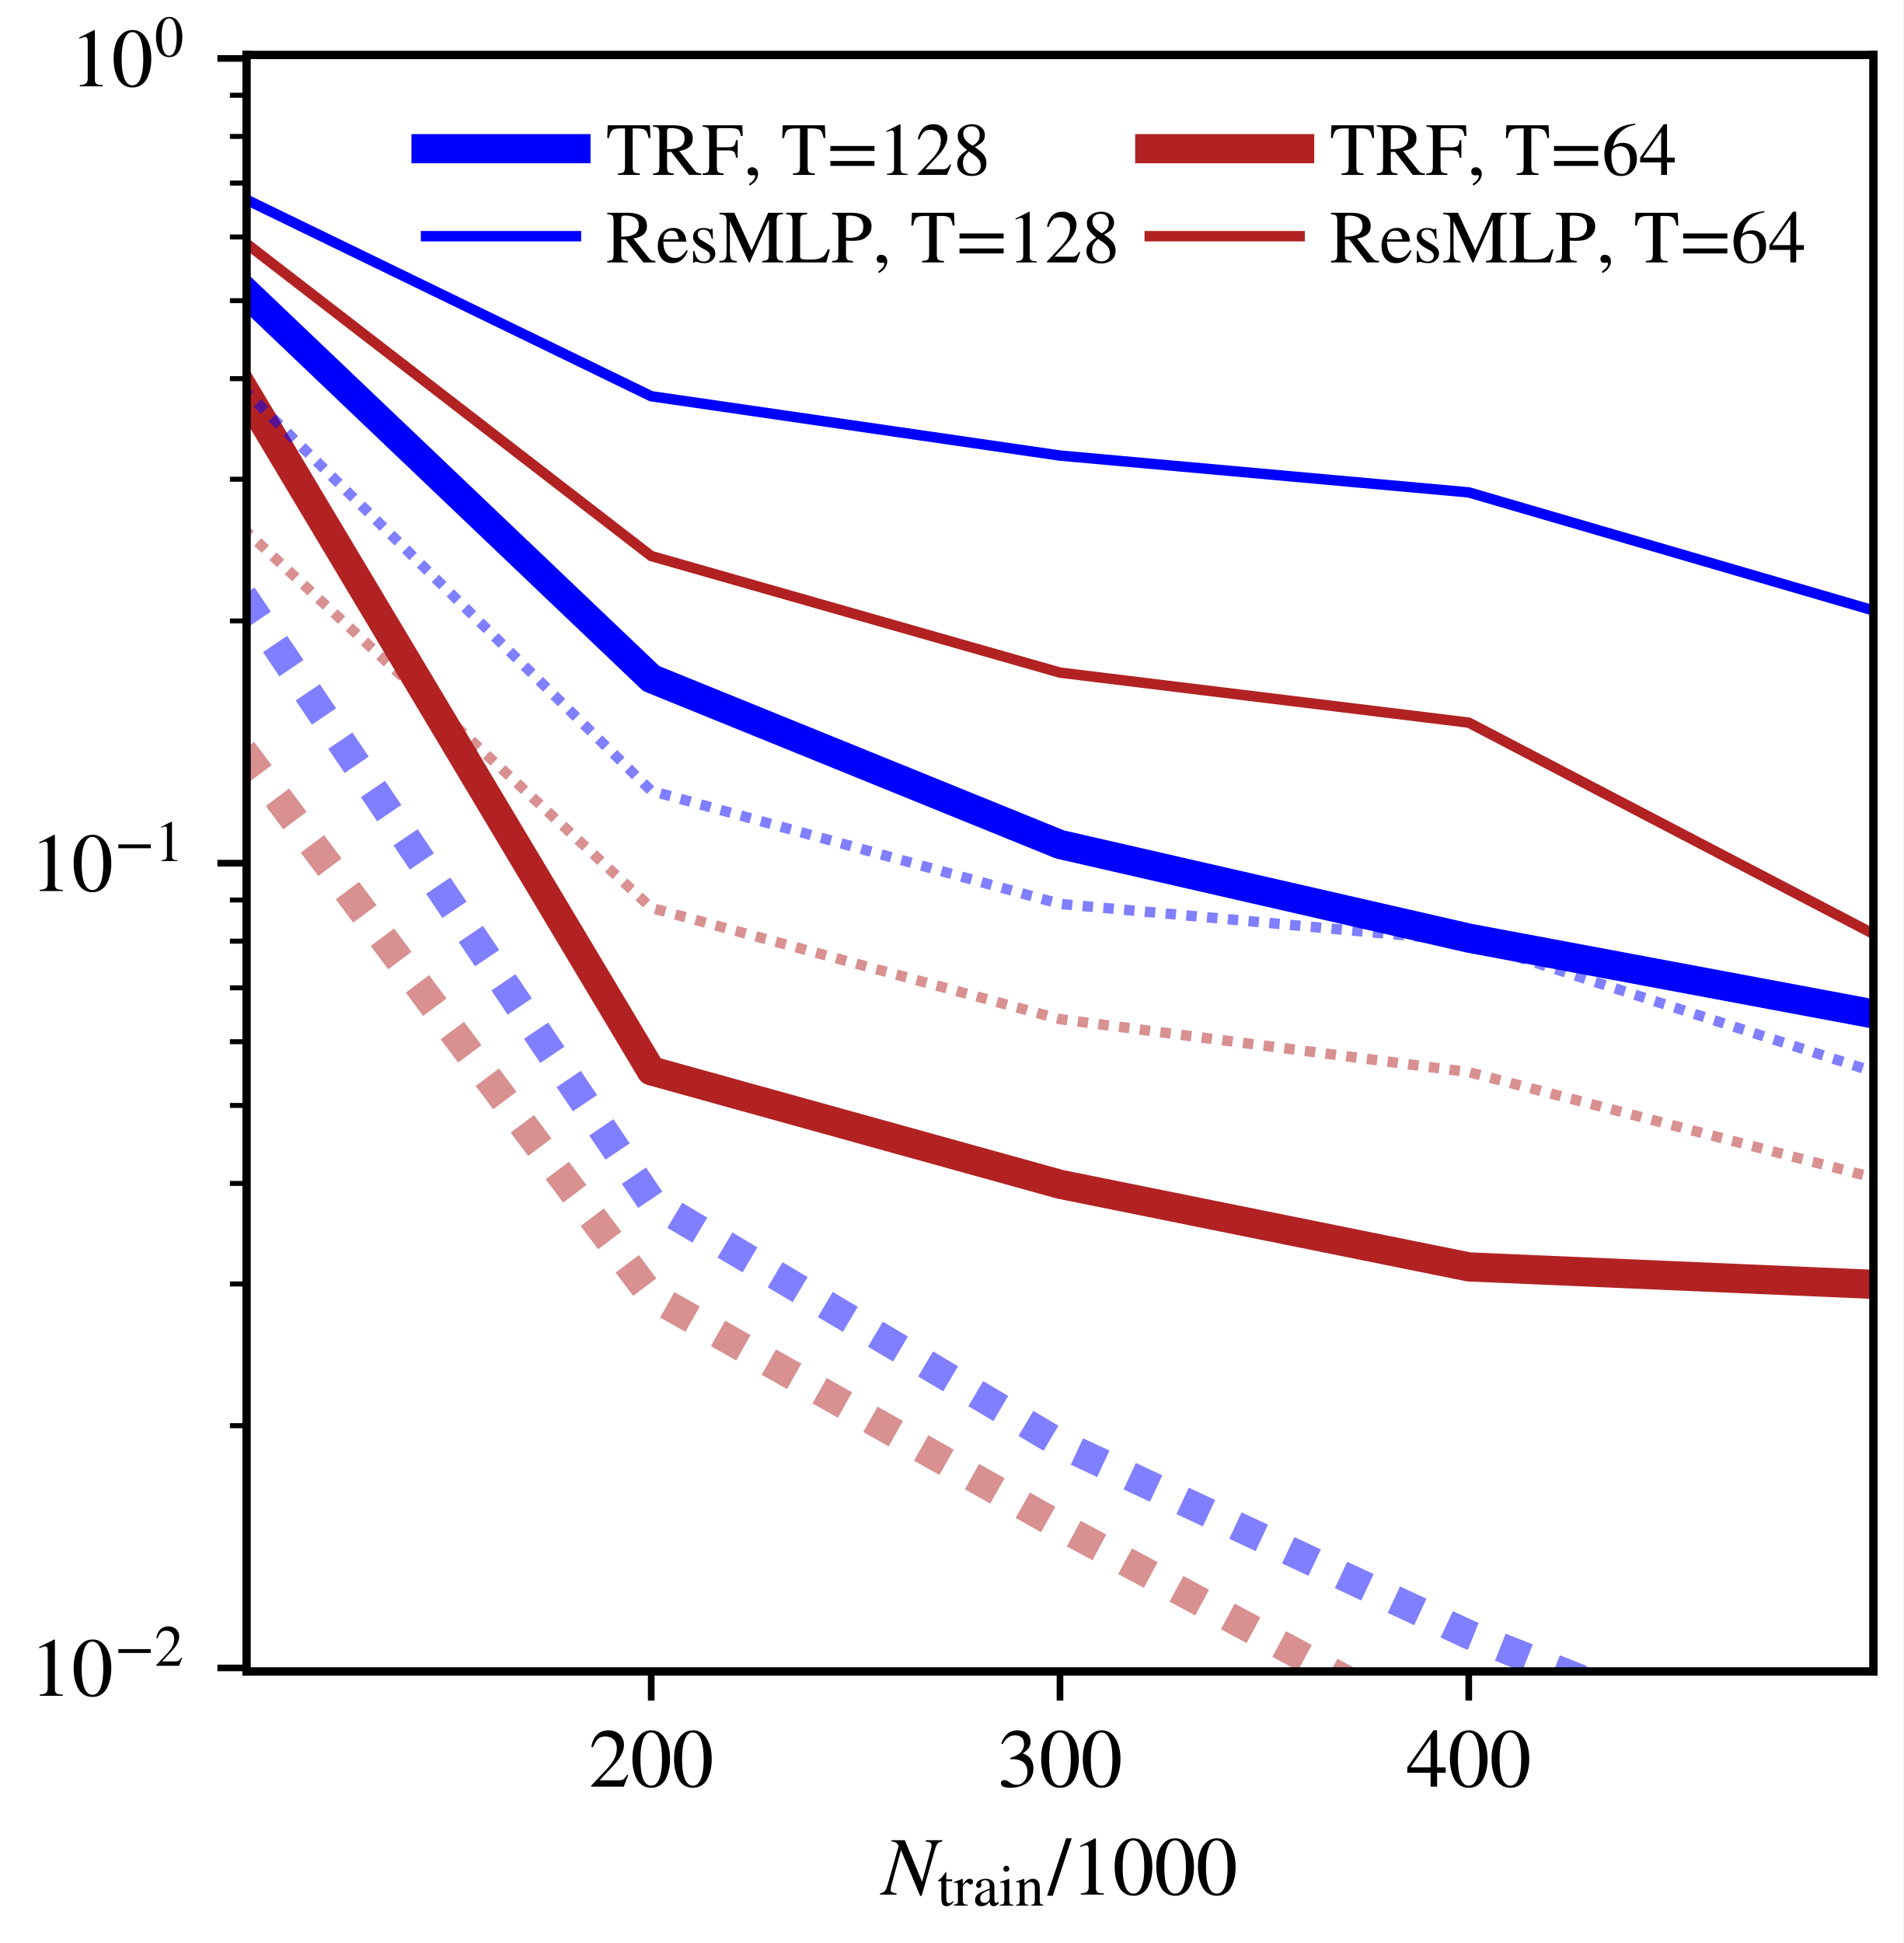
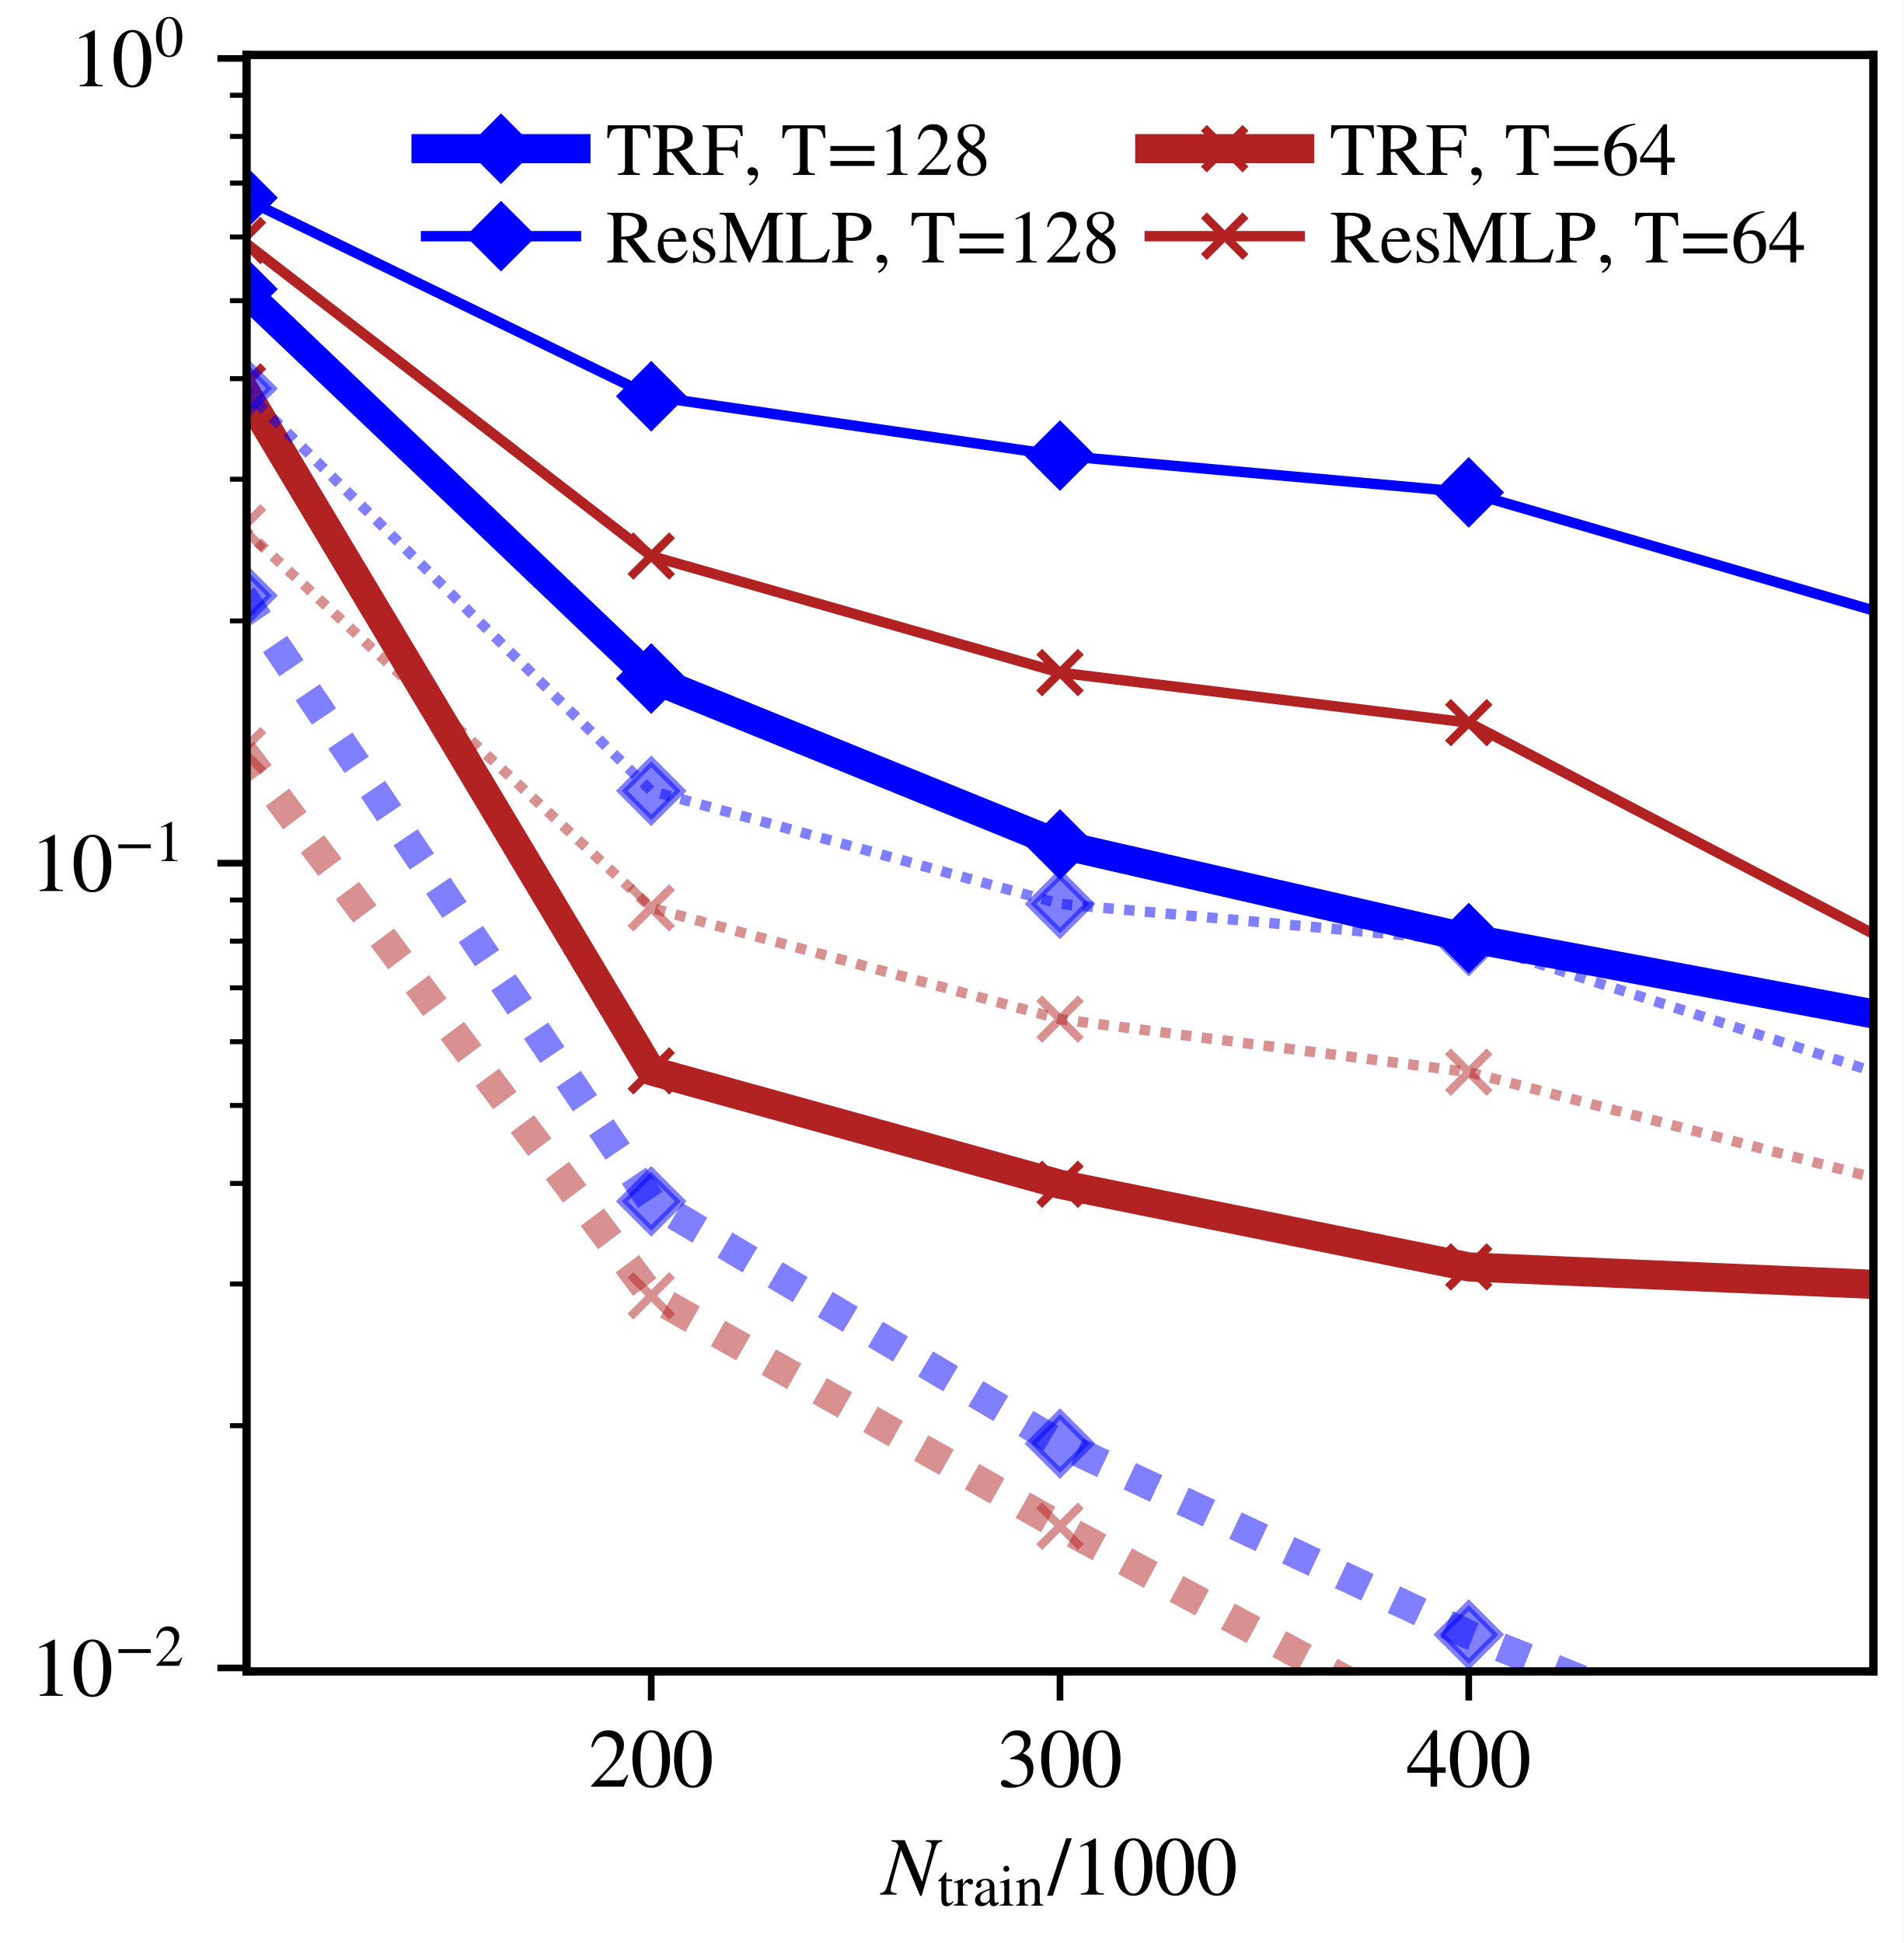
<svg xmlns="http://www.w3.org/2000/svg" xmlns:xlink="http://www.w3.org/1999/xlink" width="228.5pt" height="233.237pt" viewBox="0 0 228.5 233.237" version="1.1">
  <defs>
    <style type="text/css">*{stroke-linejoin: round; stroke-linecap: butt}</style>
  </defs>
  <g id="figure_1">
    <g id="patch_1">
      <path d="M 0 233.237  L 228.5 233.237  L 228.5 0  L 0 0  z " style="fill: #ffffff" />
    </g>
    <g id="axes_1">
      <g id="patch_2">
        <path d="M 29.6 200.637  L 224.9 200.637  L 224.9 6.597  L 29.6 6.597  z " style="fill: #ffffff" />
      </g>
      <g id="matplotlib.axis_1">
        <g id="xtick_1">
          <g id="line2d_1">
-             <path d="M 78.18 200.637  L 78.18 6.597  " clip-path="url(#p57d6ca9e47)" style="fill: none" />
+             <path d="M 78.18 200.637  L 78.18 6.597  " clip-path="url(#pcedacc65e1)" style="fill: none" />
          </g>
          <g id="line2d_2">
            <defs>
-               <path id="m573edff951" d="M 0 0  L 0 3.5  " style="stroke: #000000; stroke-width: 0.8" />
-             </defs>
-             <g>
-               <use xlink:href="#m573edff951" x="78.18" y="200.637" style="stroke: #000000; stroke-width: 0.8" />
+               <path id="m90203e362e" d="M 0 0  L 0 3.5  " style="stroke: #000000; stroke-width: 0.8" />
+             </defs>
+             <g>
+               <use xlink:href="#m90203e362e" x="78.18" y="200.637" style="stroke: #000000; stroke-width: 0.8" />
            </g>
          </g>
          <g id="text_1">
            <g transform="translate(70.67965 214.4671) scale(0.1 -0.1)">
              <defs>
                <path id="STIXGeneral-Regular-32" d="M 3034 877  L 2688 0  L 186 0  L 186 77  L 1325 1286  Q 1773 1754 1965 2144  Q 2157 2534 2157 2950  Q 2157 3379 1920 3616  Q 1683 3853 1267 3853  Q 922 3853 720 3673  Q 518 3494 326 3021  L 192 3053  Q 301 3648 630 3987  Q 960 4326 1523 4326  Q 2054 4326 2380 4006  Q 2707 3686 2707 3200  Q 2707 2477 1888 1613  L 832 486  L 2330 486  Q 2541 486 2665 569  Q 2790 653 2944 915  L 3034 877  z " transform="scale(0.015625)" />
                <path id="STIXGeneral-Regular-30" d="M 3046 2112  Q 3046 1683 2963 1302  Q 2880 922 2717 602  Q 2554 282 2266 96  Q 1978 -90 1600 -90  Q 1210 -90 915 108  Q 621 307 461 640  Q 301 973 227 1350  Q 154 1728 154 2150  Q 154 2746 301 3222  Q 448 3699 790 4012  Q 1133 4326 1626 4326  Q 2253 4326 2649 3712  Q 3046 3098 3046 2112  z M 2432 2080  Q 2432 3091 2217 3625  Q 2003 4160 1587 4160  Q 1190 4160 979 3622  Q 768 3085 768 2106  Q 768 1120 979 598  Q 1190 77 1600 77  Q 2003 77 2217 598  Q 2432 1120 2432 2080  z " transform="scale(0.015625)" />
              </defs>
              <use xlink:href="#STIXGeneral-Regular-32" />
              <use xlink:href="#STIXGeneral-Regular-30" x="50" />
              <use xlink:href="#STIXGeneral-Regular-30" x="100" />
            </g>
          </g>
        </g>
        <g id="xtick_2">
          <g id="line2d_3">
-             <path d="M 127.25 200.637  L 127.25 6.597  " clip-path="url(#p57d6ca9e47)" style="fill: none" />
+             <path d="M 127.25 200.637  L 127.25 6.597  " clip-path="url(#pcedacc65e1)" style="fill: none" />
          </g>
          <g id="line2d_4">
            <g>
-               <use xlink:href="#m573edff951" x="127.25" y="200.637" style="stroke: #000000; stroke-width: 0.8" />
+               <use xlink:href="#m90203e362e" x="127.25" y="200.637" style="stroke: #000000; stroke-width: 0.8" />
            </g>
          </g>
          <g id="text_2">
            <g transform="translate(119.75 214.4671) scale(0.1 -0.1)">
              <defs>
                <path id="STIXGeneral-Regular-33" d="M 390 3264  L 288 3290  Q 435 3770 748 4048  Q 1062 4326 1542 4326  Q 1990 4326 2265 4083  Q 2541 3840 2541 3450  Q 2541 2925 1946 2566  Q 2298 2413 2477 2227  Q 2758 1914 2758 1402  Q 2758 890 2464 506  Q 2246 211 1840 60  Q 1434 -90 979 -90  Q 262 -90 262 275  Q 262 378 339 442  Q 416 506 525 506  Q 685 506 915 339  Q 1197 141 1466 141  Q 1818 141 2058 425  Q 2298 710 2298 1120  Q 2298 1856 1632 2048  Q 1434 2112 979 2112  L 979 2202  Q 1338 2323 1517 2432  Q 2035 2726 2035 3290  Q 2035 3610 1852 3776  Q 1670 3942 1344 3942  Q 768 3942 390 3264  z " transform="scale(0.015625)" />
              </defs>
              <use xlink:href="#STIXGeneral-Regular-33" />
              <use xlink:href="#STIXGeneral-Regular-30" x="50" />
              <use xlink:href="#STIXGeneral-Regular-30" x="100" />
            </g>
          </g>
        </g>
        <g id="xtick_3">
          <g id="line2d_5">
-             <path d="M 176.32 200.637  L 176.32 6.597  " clip-path="url(#p57d6ca9e47)" style="fill: none" />
+             <path d="M 176.32 200.637  L 176.32 6.597  " clip-path="url(#pcedacc65e1)" style="fill: none" />
          </g>
          <g id="line2d_6">
            <g>
-               <use xlink:href="#m573edff951" x="176.32" y="200.637" style="stroke: #000000; stroke-width: 0.8" />
+               <use xlink:href="#m90203e362e" x="176.32" y="200.637" style="stroke: #000000; stroke-width: 0.8" />
            </g>
          </g>
          <g id="text_3">
            <g transform="translate(168.8204 214.4671) scale(0.1 -0.1)">
              <defs>
                <path id="STIXGeneral-Regular-34" d="M 3027 1069  L 2368 1069  L 2368 0  L 1869 0  L 1869 1069  L 77 1069  L 77 1478  L 2086 4326  L 2368 4326  L 2368 1478  L 3027 1478  L 3027 1069  z M 1869 1478  L 1869 3674  L 333 1478  L 1869 1478  z " transform="scale(0.015625)" />
              </defs>
              <use xlink:href="#STIXGeneral-Regular-34" />
              <use xlink:href="#STIXGeneral-Regular-30" x="50" />
              <use xlink:href="#STIXGeneral-Regular-30" x="100" />
            </g>
          </g>
        </g>
        <g id="text_4">
          <g transform="translate(105.85 227.4671) scale(0.1 -0.1)">
            <defs>
              <path id="STIXGeneral-Italic-4e" d="M 4653 4179  L 4653 4077  Q 4480 4038 4413 4016  Q 4346 3994 4266 3882  Q 4186 3770 4144 3635  Q 4102 3501 4000 3149  L 3066 -96  L 2950 -96  L 1478 3424  L 749 723  Q 691 525 691 378  Q 691 243 790 182  Q 890 122 1139 102  L 1139 0  L -128 0  L -128 102  Q 147 141 262 304  Q 378 467 550 1075  L 1299 3731  Q 1152 4077 749 4077  L 749 4179  L 1773 4179  L 3098 986  L 3776 3469  Q 3827 3648 3827 3750  Q 3827 3923 3740 3987  Q 3654 4051 3386 4077  L 3386 4179  L 4653 4179  z " transform="scale(0.015625)" />
              <path id="STIXGeneral-Regular-74" d="M 1702 493  L 1786 422  Q 1478 -64 1011 -64  Q 448 -64 448 749  L 448 2675  L 109 2675  Q 83 2694 83 2720  Q 83 2771 192 2842  Q 435 2982 813 3526  Q 826 3546 874 3606  Q 922 3667 941 3706  Q 986 3706 986 3622  L 986 2880  L 1632 2880  L 1632 2675  L 986 2675  L 986 845  Q 986 538 1062 403  Q 1139 269 1318 269  Q 1510 269 1702 493  z " transform="scale(0.015625)" />
              <path id="STIXGeneral-Regular-72" d="M 1024 2931  L 1024 2342  Q 1267 2688 1430 2816  Q 1594 2944 1792 2944  Q 1958 2944 2051 2854  Q 2144 2765 2144 2605  Q 2144 2470 2077 2393  Q 2010 2317 1894 2317  Q 1773 2317 1638 2445  Q 1536 2541 1472 2541  Q 1338 2541 1181 2355  Q 1024 2170 1024 2016  L 1024 576  Q 1024 301 1133 205  Q 1242 109 1568 96  L 1568 0  L 32 0  L 32 96  Q 339 154 412 224  Q 486 294 486 538  L 486 2138  Q 486 2349 438 2435  Q 390 2522 269 2522  Q 166 2522 45 2496  L 45 2598  Q 448 2726 992 2944  L 1024 2931  z " transform="scale(0.015625)" />
              <path id="STIXGeneral-Regular-61" d="M 2829 422  L 2829 243  Q 2586 -64 2253 -64  Q 1888 -64 1843 403  L 1837 403  Q 1427 -64 909 -64  Q 608 -64 422 112  Q 237 288 237 602  Q 237 1050 685 1350  Q 992 1555 1837 1869  L 1837 2214  Q 1837 2502 1699 2646  Q 1562 2790 1338 2790  Q 1146 2790 1018 2697  Q 890 2605 890 2477  Q 890 2419 909 2348  Q 928 2278 928 2208  Q 928 2112 841 2029  Q 755 1946 634 1946  Q 525 1946 441 2029  Q 358 2112 358 2240  Q 358 2547 685 2752  Q 986 2944 1421 2944  Q 1939 2944 2176 2656  Q 2291 2522 2323 2384  Q 2355 2246 2355 1946  L 2355 723  Q 2355 301 2554 301  Q 2682 301 2829 422  z M 1837 813  L 1837 1715  Q 1248 1510 1018 1293  Q 800 1094 800 800  Q 800 557 921 432  Q 1043 307 1242 307  Q 1453 307 1613 410  Q 1747 506 1792 589  Q 1837 672 1837 813  z " transform="scale(0.015625)" />
              <path id="STIXGeneral-Regular-69" d="M 1152 4045  Q 1152 3904 1056 3811  Q 960 3718 819 3718  Q 685 3718 592 3811  Q 499 3904 499 4045  Q 499 4179 595 4275  Q 691 4371 826 4371  Q 966 4371 1059 4275  Q 1152 4179 1152 4045  z M 1619 0  L 102 0  L 102 96  Q 435 115 521 211  Q 608 307 608 666  L 608 2118  Q 608 2342 563 2432  Q 518 2522 397 2522  Q 243 2522 128 2490  L 128 2592  L 1120 2944  L 1146 2918  L 1146 672  Q 1146 314 1226 218  Q 1306 122 1619 96  L 1619 0  z " transform="scale(0.015625)" />
              <path id="STIXGeneral-Regular-6e" d="M 3104 0  L 1773 0  L 1779 96  Q 2016 115 2096 233  Q 2176 352 2176 672  L 2176 1946  Q 2176 2592 1709 2592  Q 1549 2592 1408 2515  Q 1267 2438 1050 2227  L 1050 461  Q 1050 269 1136 192  Q 1222 115 1466 96  L 1466 0  L 115 0  L 115 96  Q 358 115 435 214  Q 512 314 512 602  L 512 2157  Q 512 2394 467 2483  Q 422 2573 288 2573  Q 160 2573 102 2547  L 102 2656  Q 550 2784 979 2944  L 1030 2925  L 1030 2426  L 1037 2426  Q 1491 2944 1958 2944  Q 2323 2944 2518 2688  Q 2714 2432 2714 1958  L 2714 544  Q 2714 288 2790 205  Q 2867 122 3104 96  L 3104 0  z " transform="scale(0.015625)" />
              <path id="STIXGeneral-Regular-2f" d="M 1837 4326  L 378 -90  L -58 -90  L 1408 4326  L 1837 4326  z " transform="scale(0.015625)" />
              <path id="STIXGeneral-Regular-31" d="M 2522 0  L 755 0  L 755 96  Q 1107 115 1235 227  Q 1363 339 1363 608  L 1363 3482  Q 1363 3795 1171 3795  Q 1082 3795 883 3718  L 710 3654  L 710 3744  L 1856 4326  L 1914 4307  L 1914 486  Q 1914 275 2042 185  Q 2170 96 2522 96  L 2522 0  z " transform="scale(0.015625)" />
            </defs>
            <use xlink:href="#STIXGeneral-Italic-4e" transform="translate(0 0.40625)" />
            <use xlink:href="#STIXGeneral-Regular-74" transform="translate(66.7 -12.82188) scale(0.7)" />
            <use xlink:href="#STIXGeneral-Regular-72" transform="translate(86.15999 -12.82188) scale(0.7)" />
            <use xlink:href="#STIXGeneral-Regular-61" transform="translate(109.47 -12.82188) scale(0.7)" />
            <use xlink:href="#STIXGeneral-Regular-69" transform="translate(140.55 -12.82188) scale(0.7)" />
            <use xlink:href="#STIXGeneral-Regular-6e" transform="translate(160.01 -12.82188) scale(0.7)" />
            <use xlink:href="#STIXGeneral-Regular-2f" transform="translate(199.4193 0.40625)" />
            <use xlink:href="#STIXGeneral-Regular-31" transform="translate(227.2193 0.40625)" />
            <use xlink:href="#STIXGeneral-Regular-30" transform="translate(277.2193 0.40625)" />
            <use xlink:href="#STIXGeneral-Regular-30" transform="translate(327.2193 0.40625)" />
            <use xlink:href="#STIXGeneral-Regular-30" transform="translate(377.2193 0.40625)" />
          </g>
        </g>
      </g>
      <g id="matplotlib.axis_2">
        <g id="ytick_1">
          <g id="line2d_7">
-             <path d="M 29.6 200.216  L 224.9 200.216  " clip-path="url(#p57d6ca9e47)" style="fill: none" />
+             <path d="M 29.6 200.216  L 224.9 200.216  " clip-path="url(#pcedacc65e1)" style="fill: none" />
          </g>
          <g id="line2d_8">
            <defs>
-               <path id="m5a1d724fd7" d="M 0 0  L -3.5 0  " style="stroke: #000000; stroke-width: 0.8" />
-             </defs>
-             <g>
-               <use xlink:href="#m5a1d724fd7" x="29.6" y="200.216" style="stroke: #000000; stroke-width: 0.8" />
+               <path id="ma72096ae3b" d="M 0 0  L -3.5 0  " style="stroke: #000000; stroke-width: 0.8" />
+             </defs>
+             <g>
+               <use xlink:href="#ma72096ae3b" x="29.6" y="200.216" style="stroke: #000000; stroke-width: 0.8" />
            </g>
          </g>
          <g id="text_5">
            <g transform="translate(3.6 203.6306) scale(0.1 -0.1)">
              <defs>
                <path id="STIXGeneral-Regular-2212" d="M 3974 1408  L 410 1408  L 410 1830  L 3974 1830  L 3974 1408  z " transform="scale(0.015625)" />
              </defs>
              <use xlink:href="#STIXGeneral-Regular-31" transform="translate(0 0.684375)" />
              <use xlink:href="#STIXGeneral-Regular-30" transform="translate(49.99999 0.684375)" />
              <use xlink:href="#STIXGeneral-Regular-2212" transform="translate(101.575 36.68438) scale(0.7)" />
              <use xlink:href="#STIXGeneral-Regular-32" transform="translate(149.525 36.68438) scale(0.7)" />
            </g>
          </g>
        </g>
        <g id="ytick_2">
          <g id="line2d_9">
-             <path d="M 29.6 103.615  L 224.9 103.615  " clip-path="url(#p57d6ca9e47)" style="fill: none" />
+             <path d="M 29.6 103.615  L 224.9 103.615  " clip-path="url(#pcedacc65e1)" style="fill: none" />
          </g>
          <g id="line2d_10">
            <g>
-               <use xlink:href="#m5a1d724fd7" x="29.6" y="103.615" style="stroke: #000000; stroke-width: 0.8" />
+               <use xlink:href="#ma72096ae3b" x="29.6" y="103.615" style="stroke: #000000; stroke-width: 0.8" />
            </g>
          </g>
          <g id="text_6">
            <g transform="translate(3.6 107.0301) scale(0.1 -0.1)">
              <use xlink:href="#STIXGeneral-Regular-31" transform="translate(0 0.684375)" />
              <use xlink:href="#STIXGeneral-Regular-30" transform="translate(49.99999 0.684375)" />
              <use xlink:href="#STIXGeneral-Regular-2212" transform="translate(101.575 36.68438) scale(0.7)" />
              <use xlink:href="#STIXGeneral-Regular-31" transform="translate(149.525 36.68438) scale(0.7)" />
            </g>
          </g>
        </g>
        <g id="ytick_3">
          <g id="line2d_11">
-             <path d="M 29.6 7.015  L 224.9 7.015  " clip-path="url(#p57d6ca9e47)" style="fill: none" />
+             <path d="M 29.6 7.015  L 224.9 7.015  " clip-path="url(#pcedacc65e1)" style="fill: none" />
          </g>
          <g id="line2d_12">
            <g>
-               <use xlink:href="#m5a1d724fd7" x="29.6" y="7.015" style="stroke: #000000; stroke-width: 0.8" />
+               <use xlink:href="#ma72096ae3b" x="29.6" y="7.015" style="stroke: #000000; stroke-width: 0.8" />
            </g>
          </g>
          <g id="text_7">
            <g transform="translate(8.4 10.42969) scale(0.1 -0.1)">
              <use xlink:href="#STIXGeneral-Regular-31" transform="translate(0 0.684375)" />
              <use xlink:href="#STIXGeneral-Regular-30" transform="translate(49.99999 0.684375)" />
              <use xlink:href="#STIXGeneral-Regular-30" transform="translate(101.575 36.68438) scale(0.7)" />
            </g>
          </g>
        </g>
        <g id="ytick_4">
          <g id="line2d_13">
            <defs>
-               <path id="m759298d23c" d="M 0 0  L -2 0  " style="stroke: #000000; stroke-width: 0.6" />
-             </defs>
-             <g>
-               <use xlink:href="#m759298d23c" x="29.6" y="171.136" style="stroke: #000000; stroke-width: 0.6" />
+               <path id="m3132cbd59f" d="M 0 0  L -2 0  " style="stroke: #000000; stroke-width: 0.6" />
+             </defs>
+             <g>
+               <use xlink:href="#m3132cbd59f" x="29.6" y="171.136" style="stroke: #000000; stroke-width: 0.6" />
            </g>
          </g>
        </g>
        <g id="ytick_5">
          <g id="line2d_14">
            <g>
-               <use xlink:href="#m759298d23c" x="29.6" y="154.126" style="stroke: #000000; stroke-width: 0.6" />
+               <use xlink:href="#m3132cbd59f" x="29.6" y="154.126" style="stroke: #000000; stroke-width: 0.6" />
            </g>
          </g>
        </g>
        <g id="ytick_6">
          <g id="line2d_15">
            <g>
-               <use xlink:href="#m759298d23c" x="29.6" y="142.056" style="stroke: #000000; stroke-width: 0.6" />
+               <use xlink:href="#m3132cbd59f" x="29.6" y="142.056" style="stroke: #000000; stroke-width: 0.6" />
            </g>
          </g>
        </g>
        <g id="ytick_7">
          <g id="line2d_16">
            <g>
-               <use xlink:href="#m759298d23c" x="29.6" y="132.695" style="stroke: #000000; stroke-width: 0.6" />
+               <use xlink:href="#m3132cbd59f" x="29.6" y="132.695" style="stroke: #000000; stroke-width: 0.6" />
            </g>
          </g>
        </g>
        <g id="ytick_8">
          <g id="line2d_17">
            <g>
-               <use xlink:href="#m759298d23c" x="29.6" y="125.046" style="stroke: #000000; stroke-width: 0.6" />
+               <use xlink:href="#m3132cbd59f" x="29.6" y="125.046" style="stroke: #000000; stroke-width: 0.6" />
            </g>
          </g>
        </g>
        <g id="ytick_9">
          <g id="line2d_18">
            <g>
-               <use xlink:href="#m759298d23c" x="29.6" y="118.579" style="stroke: #000000; stroke-width: 0.6" />
+               <use xlink:href="#m3132cbd59f" x="29.6" y="118.579" style="stroke: #000000; stroke-width: 0.6" />
            </g>
          </g>
        </g>
        <g id="ytick_10">
          <g id="line2d_19">
            <g>
-               <use xlink:href="#m759298d23c" x="29.6" y="112.977" style="stroke: #000000; stroke-width: 0.6" />
+               <use xlink:href="#m3132cbd59f" x="29.6" y="112.977" style="stroke: #000000; stroke-width: 0.6" />
            </g>
          </g>
        </g>
        <g id="ytick_11">
          <g id="line2d_20">
            <g>
-               <use xlink:href="#m759298d23c" x="29.6" y="108.035" style="stroke: #000000; stroke-width: 0.6" />
+               <use xlink:href="#m3132cbd59f" x="29.6" y="108.035" style="stroke: #000000; stroke-width: 0.6" />
            </g>
          </g>
        </g>
        <g id="ytick_12">
          <g id="line2d_21">
            <g>
-               <use xlink:href="#m759298d23c" x="29.6" y="74.536" style="stroke: #000000; stroke-width: 0.6" />
+               <use xlink:href="#m3132cbd59f" x="29.6" y="74.536" style="stroke: #000000; stroke-width: 0.6" />
            </g>
          </g>
        </g>
        <g id="ytick_13">
          <g id="line2d_22">
            <g>
-               <use xlink:href="#m759298d23c" x="29.6" y="57.525" style="stroke: #000000; stroke-width: 0.6" />
+               <use xlink:href="#m3132cbd59f" x="29.6" y="57.525" style="stroke: #000000; stroke-width: 0.6" />
            </g>
          </g>
        </g>
        <g id="ytick_14">
          <g id="line2d_23">
            <g>
-               <use xlink:href="#m759298d23c" x="29.6" y="45.456" style="stroke: #000000; stroke-width: 0.6" />
+               <use xlink:href="#m3132cbd59f" x="29.6" y="45.456" style="stroke: #000000; stroke-width: 0.6" />
            </g>
          </g>
        </g>
        <g id="ytick_15">
          <g id="line2d_24">
            <g>
-               <use xlink:href="#m759298d23c" x="29.6" y="36.094" style="stroke: #000000; stroke-width: 0.6" />
+               <use xlink:href="#m3132cbd59f" x="29.6" y="36.094" style="stroke: #000000; stroke-width: 0.6" />
            </g>
          </g>
        </g>
        <g id="ytick_16">
          <g id="line2d_25">
            <g>
-               <use xlink:href="#m759298d23c" x="29.6" y="28.446" style="stroke: #000000; stroke-width: 0.6" />
+               <use xlink:href="#m3132cbd59f" x="29.6" y="28.446" style="stroke: #000000; stroke-width: 0.6" />
            </g>
          </g>
        </g>
        <g id="ytick_17">
          <g id="line2d_26">
            <g>
-               <use xlink:href="#m759298d23c" x="29.6" y="21.978" style="stroke: #000000; stroke-width: 0.6" />
+               <use xlink:href="#m3132cbd59f" x="29.6" y="21.978" style="stroke: #000000; stroke-width: 0.6" />
            </g>
          </g>
        </g>
        <g id="ytick_18">
          <g id="line2d_27">
            <g>
-               <use xlink:href="#m759298d23c" x="29.6" y="16.376" style="stroke: #000000; stroke-width: 0.6" />
+               <use xlink:href="#m3132cbd59f" x="29.6" y="16.376" style="stroke: #000000; stroke-width: 0.6" />
            </g>
          </g>
        </g>
        <g id="ytick_19">
          <g id="line2d_28">
            <g>
-               <use xlink:href="#m759298d23c" x="29.6" y="11.435" style="stroke: #000000; stroke-width: 0.6" />
+               <use xlink:href="#m3132cbd59f" x="29.6" y="11.435" style="stroke: #000000; stroke-width: 0.6" />
            </g>
          </g>
        </g>
      </g>
      <g id="line2d_29">
-         <path d="M 29.109 34.7  L 78.18 81.453  L 127.25 101.369  L 176.32 112.611  L 229.5 122.572  " clip-path="url(#p57d6ca9e47)" style="fill: none; stroke: #0000ff; stroke-width: 3.5; stroke-linecap: square" />
+         <path d="M 29.109 34.7  L 78.18 81.453  L 127.25 101.369  L 176.32 112.611  L 229.5 122.572  " clip-path="url(#pcedacc65e1)" style="fill: none; stroke: #0000ff; stroke-width: 3.5; stroke-linecap: square" />
+         <defs>
+           <path id="m2c0c363342" d="M 0 3.536  L 3.536 0  L 0 -3.536  L -3.536 0  z " style="stroke: #0000ff; stroke-linejoin: miter" />
+         </defs>
+         <g clip-path="url(#pcedacc65e1)">
+           <use xlink:href="#m2c0c363342" x="29.109" y="34.7" style="fill: #0000ff; stroke: #0000ff; stroke-linejoin: miter" />
+           <use xlink:href="#m2c0c363342" x="78.18" y="81.453" style="fill: #0000ff; stroke: #0000ff; stroke-linejoin: miter" />
+           <use xlink:href="#m2c0c363342" x="127.25" y="101.369" style="fill: #0000ff; stroke: #0000ff; stroke-linejoin: miter" />
+           <use xlink:href="#m2c0c363342" x="176.32" y="112.611" style="fill: #0000ff; stroke: #0000ff; stroke-linejoin: miter" />
+           <use xlink:href="#m2c0c363342" x="240.112" y="124.559" style="fill: #0000ff; stroke: #0000ff; stroke-linejoin: miter" />
+         </g>
      </g>
      <g id="line2d_30">
-         <path d="M 29.109 23.741  L 78.18 47.564  L 127.25 54.687  L 176.32 59.107  L 229.5 74.62  " clip-path="url(#p57d6ca9e47)" style="fill: none; stroke: #0000ff; stroke-width: 1.25; stroke-linecap: square" />
+         <path d="M 29.109 23.741  L 78.18 47.564  L 127.25 54.687  L 176.32 59.107  L 229.5 74.62  " clip-path="url(#pcedacc65e1)" style="fill: none; stroke: #0000ff; stroke-width: 1.25; stroke-linecap: square" />
+         <g clip-path="url(#pcedacc65e1)">
+           <use xlink:href="#m2c0c363342" x="29.109" y="23.741" style="fill: #0000ff; stroke: #0000ff; stroke-linejoin: miter" />
+           <use xlink:href="#m2c0c363342" x="78.18" y="47.564" style="fill: #0000ff; stroke: #0000ff; stroke-linejoin: miter" />
+           <use xlink:href="#m2c0c363342" x="127.25" y="54.687" style="fill: #0000ff; stroke: #0000ff; stroke-linejoin: miter" />
+           <use xlink:href="#m2c0c363342" x="176.32" y="59.107" style="fill: #0000ff; stroke: #0000ff; stroke-linejoin: miter" />
+           <use xlink:href="#m2c0c363342" x="240.112" y="77.716" style="fill: #0000ff; stroke: #0000ff; stroke-linejoin: miter" />
+         </g>
      </g>
      <g id="line2d_31">
-         <path d="M 29.109 46.443  L 78.18 128.544  L 127.25 142.161  L 176.32 152.079  L 229.5 154.373  " clip-path="url(#p57d6ca9e47)" style="fill: none; stroke: #b22222; stroke-width: 3.5; stroke-linecap: square" />
+         <path d="M 29.109 46.443  L 78.18 128.544  L 127.25 142.161  L 176.32 152.079  L 229.5 154.373  " clip-path="url(#pcedacc65e1)" style="fill: none; stroke: #b22222; stroke-width: 3.5; stroke-linecap: square" />
+         <defs>
+           <path id="mf1372ddb01" d="M -2.5 2.5  L 2.5 -2.5  M -2.5 -2.5  L 2.5 2.5  " style="stroke: #b22222" />
+         </defs>
+         <g clip-path="url(#pcedacc65e1)">
+           <use xlink:href="#mf1372ddb01" x="29.109" y="46.443" style="fill: #b22222; stroke: #b22222" />
+           <use xlink:href="#mf1372ddb01" x="78.18" y="128.544" style="fill: #b22222; stroke: #b22222" />
+           <use xlink:href="#mf1372ddb01" x="127.25" y="142.161" style="fill: #b22222; stroke: #b22222" />
+           <use xlink:href="#mf1372ddb01" x="176.32" y="152.079" style="fill: #b22222; stroke: #b22222" />
+           <use xlink:href="#mf1372ddb01" x="240.112" y="154.831" style="fill: #b22222; stroke: #b22222" />
+         </g>
      </g>
      <g id="line2d_32">
-         <path d="M 29.109 28.874  L 78.18 66.747  L 127.25 80.741  L 176.32 86.745  L 229.5 114.503  " clip-path="url(#p57d6ca9e47)" style="fill: none; stroke: #b22222; stroke-width: 1.25; stroke-linecap: square" />
+         <path d="M 29.109 28.874  L 78.18 66.747  L 127.25 80.741  L 176.32 86.745  L 229.5 114.503  " clip-path="url(#pcedacc65e1)" style="fill: none; stroke: #b22222; stroke-width: 1.25; stroke-linecap: square" />
+         <g clip-path="url(#pcedacc65e1)">
+           <use xlink:href="#mf1372ddb01" x="29.109" y="28.874" style="fill: #b22222; stroke: #b22222" />
+           <use xlink:href="#mf1372ddb01" x="78.18" y="66.747" style="fill: #b22222; stroke: #b22222" />
+           <use xlink:href="#mf1372ddb01" x="127.25" y="80.741" style="fill: #b22222; stroke: #b22222" />
+           <use xlink:href="#mf1372ddb01" x="176.32" y="86.745" style="fill: #b22222; stroke: #b22222" />
+           <use xlink:href="#mf1372ddb01" x="240.112" y="120.043" style="fill: #b22222; stroke: #b22222" />
+         </g>
      </g>
      <g id="line2d_33">
-         <path d="M 29.109 71.502  L 78.18 144.208  L 127.25 173.288  L 176.32 196.217  L 229.5 217.416  " clip-path="url(#p57d6ca9e47)" style="fill: none; stroke-dasharray: 3.5,3.5; stroke-dashoffset: 0; stroke: #0000ff; stroke-opacity: 0.5; stroke-width: 3.5" />
+         <path d="M 29.109 71.502  L 78.18 144.208  L 127.25 173.288  L 176.32 196.217  L 229.5 217.416  " clip-path="url(#pcedacc65e1)" style="fill: none; stroke-dasharray: 3.5,3.5; stroke-dashoffset: 0; stroke: #0000ff; stroke-opacity: 0.5; stroke-width: 3.5" />
+         <defs>
+           <path id="m2c22f6add5" d="M 0 3.536  L 3.536 0  L 0 -3.536  L -3.536 0  z " style="stroke: #0000ff; stroke-opacity: 0.5; stroke-linejoin: miter" />
+         </defs>
+         <g clip-path="url(#pcedacc65e1)">
+           <use xlink:href="#m2c22f6add5" x="29.109" y="71.502" style="fill: #0000ff; fill-opacity: 0.5; stroke: #0000ff; stroke-opacity: 0.5; stroke-linejoin: miter" />
+           <use xlink:href="#m2c22f6add5" x="78.18" y="144.208" style="fill: #0000ff; fill-opacity: 0.5; stroke: #0000ff; stroke-opacity: 0.5; stroke-linejoin: miter" />
+           <use xlink:href="#m2c22f6add5" x="127.25" y="173.288" style="fill: #0000ff; fill-opacity: 0.5; stroke: #0000ff; stroke-opacity: 0.5; stroke-linejoin: miter" />
+           <use xlink:href="#m2c22f6add5" x="176.32" y="196.217" style="fill: #0000ff; fill-opacity: 0.5; stroke: #0000ff; stroke-opacity: 0.5; stroke-linejoin: miter" />
+           <use xlink:href="#m2c22f6add5" x="240.112" y="221.646" style="fill: #0000ff; fill-opacity: 0.5; stroke: #0000ff; stroke-opacity: 0.5; stroke-linejoin: miter" />
+         </g>
      </g>
      <g id="line2d_34">
-         <path d="M 29.109 46.626  L 78.18 94.93  L 127.25 108.504  L 176.32 112.977  L 229.5 130.121  " clip-path="url(#p57d6ca9e47)" style="fill: none; stroke-dasharray: 1.25,1.25; stroke-dashoffset: 0; stroke: #0000ff; stroke-opacity: 0.5; stroke-width: 1.25" />
+         <path d="M 29.109 46.626  L 78.18 94.93  L 127.25 108.504  L 176.32 112.977  L 229.5 130.121  " clip-path="url(#pcedacc65e1)" style="fill: none; stroke-dasharray: 1.25,1.25; stroke-dashoffset: 0; stroke: #0000ff; stroke-opacity: 0.5; stroke-width: 1.25" />
+         <g clip-path="url(#pcedacc65e1)">
+           <use xlink:href="#m2c22f6add5" x="29.109" y="46.626" style="fill: #0000ff; fill-opacity: 0.5; stroke: #0000ff; stroke-opacity: 0.5; stroke-linejoin: miter" />
+           <use xlink:href="#m2c22f6add5" x="78.18" y="94.93" style="fill: #0000ff; fill-opacity: 0.5; stroke: #0000ff; stroke-opacity: 0.5; stroke-linejoin: miter" />
+           <use xlink:href="#m2c22f6add5" x="127.25" y="108.504" style="fill: #0000ff; fill-opacity: 0.5; stroke: #0000ff; stroke-opacity: 0.5; stroke-linejoin: miter" />
+           <use xlink:href="#m2c22f6add5" x="176.32" y="112.977" style="fill: #0000ff; fill-opacity: 0.5; stroke: #0000ff; stroke-opacity: 0.5; stroke-linejoin: miter" />
+           <use xlink:href="#m2c22f6add5" x="240.112" y="133.542" style="fill: #0000ff; fill-opacity: 0.5; stroke: #0000ff; stroke-opacity: 0.5; stroke-linejoin: miter" />
+         </g>
      </g>
      <g id="line2d_35">
-         <path d="M 29.109 90.103  L 78.18 155.548  L 127.25 183.205  L 176.32 209.577  L 229.5 233.819  " clip-path="url(#p57d6ca9e47)" style="fill: none; stroke-dasharray: 3.5,3.5; stroke-dashoffset: 0; stroke: #b22222; stroke-opacity: 0.5; stroke-width: 3.5" />
+         <path d="M 29.109 90.103  L 78.18 155.548  L 127.25 183.205  L 176.32 209.577  L 229.5 233.819  " clip-path="url(#pcedacc65e1)" style="fill: none; stroke-dasharray: 3.5,3.5; stroke-dashoffset: 0; stroke: #b22222; stroke-opacity: 0.5; stroke-width: 3.5" />
+         <defs>
+           <path id="m6eefbd880e" d="M -2.5 2.5  L 2.5 -2.5  M -2.5 -2.5  L 2.5 2.5  " style="stroke: #b22222; stroke-opacity: 0.5" />
+         </defs>
+         <g clip-path="url(#pcedacc65e1)">
+           <use xlink:href="#m6eefbd880e" x="29.109" y="90.103" style="fill: #b22222; fill-opacity: 0.5; stroke: #b22222; stroke-opacity: 0.5" />
+           <use xlink:href="#m6eefbd880e" x="78.18" y="155.548" style="fill: #b22222; fill-opacity: 0.5; stroke: #b22222; stroke-opacity: 0.5" />
+           <use xlink:href="#m6eefbd880e" x="127.25" y="183.205" style="fill: #b22222; fill-opacity: 0.5; stroke: #b22222; stroke-opacity: 0.5" />
+           <use xlink:href="#m6eefbd880e" x="176.32" y="209.577" style="fill: #b22222; fill-opacity: 0.5; stroke: #b22222; stroke-opacity: 0.5" />
+           <use xlink:href="#m6eefbd880e" x="240.112" y="238.657" style="fill: #b22222; fill-opacity: 0.5; stroke: #b22222; stroke-opacity: 0.5" />
+         </g>
      </g>
      <g id="line2d_36">
-         <path d="M 29.109 63.368  L 78.18 108.978  L 127.25 122.338  L 176.32 128.696  L 229.5 142.561  " clip-path="url(#p57d6ca9e47)" style="fill: none; stroke-dasharray: 1.25,1.25; stroke-dashoffset: 0; stroke: #b22222; stroke-opacity: 0.5; stroke-width: 1.25" />
+         <path d="M 29.109 63.368  L 78.18 108.978  L 127.25 122.338  L 176.32 128.696  L 229.5 142.561  " clip-path="url(#pcedacc65e1)" style="fill: none; stroke-dasharray: 1.25,1.25; stroke-dashoffset: 0; stroke: #b22222; stroke-opacity: 0.5; stroke-width: 1.25" />
+         <g clip-path="url(#pcedacc65e1)">
+           <use xlink:href="#m6eefbd880e" x="29.109" y="63.368" style="fill: #b22222; fill-opacity: 0.5; stroke: #b22222; stroke-opacity: 0.5" />
+           <use xlink:href="#m6eefbd880e" x="78.18" y="108.978" style="fill: #b22222; fill-opacity: 0.5; stroke: #b22222; stroke-opacity: 0.5" />
+           <use xlink:href="#m6eefbd880e" x="127.25" y="122.338" style="fill: #b22222; fill-opacity: 0.5; stroke: #b22222; stroke-opacity: 0.5" />
+           <use xlink:href="#m6eefbd880e" x="176.32" y="128.696" style="fill: #b22222; fill-opacity: 0.5; stroke: #b22222; stroke-opacity: 0.5" />
+           <use xlink:href="#m6eefbd880e" x="240.112" y="145.327" style="fill: #b22222; fill-opacity: 0.5; stroke: #b22222; stroke-opacity: 0.5" />
+         </g>
      </g>
      <g id="patch_3">
        <path d="M 29.6 200.637  L 29.6 6.597  " style="fill: none; stroke: #000000; stroke-linejoin: miter; stroke-linecap: square" />
      </g>
      <g id="patch_4">
        <path d="M 224.9 200.637  L 224.9 6.597  " style="fill: none; stroke: #000000; stroke-linejoin: miter; stroke-linecap: square" />
      </g>
      <g id="patch_5">
        <path d="M 29.6 200.637  L 224.9 200.637  " style="fill: none; stroke: #000000; stroke-linejoin: miter; stroke-linecap: square" />
      </g>
      <g id="patch_6">
        <path d="M 29.6 6.597  L 224.9 6.597  " style="fill: none; stroke: #000000; stroke-linejoin: miter; stroke-linecap: square" />
      </g>
      <g id="legend_1">
        <g id="line2d_37">
          <path d="M 51.144 17.847  L 60.144 17.847  L 69.144 17.847  " style="fill: none; stroke: #0000ff; stroke-width: 3.5; stroke-linecap: square" />
+           <g>
+             <use xlink:href="#m2c0c363342" x="60.144" y="17.847" style="fill: #0000ff; stroke: #0000ff; stroke-linejoin: miter" />
+           </g>
        </g>
        <g id="text_8">
          <g transform="translate(72.74375 20.9974) scale(0.09 -0.09)">
            <defs>
              <path id="STIXGeneral-Regular-54" d="M 3795 3149  L 3642 3149  Q 3539 3674 3353 3821  Q 3168 3968 2656 3968  L 2278 3968  L 2278 710  Q 2278 346 2387 243  Q 2496 141 2893 122  L 2893 0  L 1024 0  L 1024 122  Q 1427 147 1526 256  Q 1626 365 1626 787  L 1626 3968  L 1242 3968  Q 723 3968 540 3817  Q 358 3667 262 3149  L 109 3149  L 154 4237  L 3750 4237  L 3795 3149  z " transform="scale(0.015625)" />
              <path id="STIXGeneral-Regular-52" d="M 4224 0  L 3187 0  L 1664 1971  L 1306 1958  L 1306 717  Q 1306 352 1405 249  Q 1504 147 1875 122  L 1875 0  L 109 0  L 109 122  Q 474 154 563 262  Q 653 371 653 794  L 653 3526  Q 653 3885 563 3987  Q 474 4090 109 4115  L 109 4237  L 1850 4237  Q 2726 4237 3187 3859  Q 3501 3603 3501 3091  Q 3501 2221 2342 2042  L 3622 422  Q 3757 256 3878 198  Q 4000 141 4224 122  L 4224 0  z M 1306 3731  L 1306 2195  Q 1766 2202 1990 2246  Q 2214 2291 2438 2413  Q 2803 2618 2803 3142  Q 2803 4000 1632 4000  Q 1459 4000 1382 3945  Q 1306 3891 1306 3731  z " transform="scale(0.015625)" />
              <path id="STIXGeneral-Regular-46" d="M 3494 3322  L 3334 3322  Q 3264 3757 3094 3875  Q 2925 3994 2349 3994  L 1504 3994  Q 1370 3994 1328 3946  Q 1286 3898 1286 3744  L 1286 2355  L 2195 2355  Q 2598 2355 2736 2470  Q 2874 2586 2918 2963  L 3066 2963  L 3066 1472  L 2918 1472  Q 2880 1862 2745 1977  Q 2611 2093 2195 2093  L 1286 2093  L 1286 717  Q 1286 352 1392 246  Q 1498 141 1869 122  L 1869 0  L 70 0  L 70 122  Q 435 147 534 259  Q 634 371 634 787  L 634 3526  Q 634 3878 538 3984  Q 442 4090 77 4115  L 77 4237  L 3462 4237  L 3494 3322  z " transform="scale(0.015625)" />
              <path id="STIXGeneral-Regular-2c" d="M 531 -902  L 467 -781  Q 998 -422 998 -96  Q 998 -13 909 -13  Q 883 -13 822 -25  Q 762 -38 723 -38  Q 352 -38 352 288  Q 352 454 457 553  Q 563 653 736 653  Q 954 653 1101 496  Q 1248 339 1248 96  Q 1248 -198 1053 -473  Q 858 -749 531 -902  z " transform="scale(0.015625)" />
              <path id="STIXGeneral-Regular-20" transform="scale(0.015625)" />
              <path id="STIXGeneral-Regular-3d" d="M 4077 2048  L 307 2048  L 307 2470  L 4077 2470  L 4077 2048  z M 4077 768  L 307 768  L 307 1190  L 4077 1190  L 4077 768  z " transform="scale(0.015625)" />
              <path id="STIXGeneral-Regular-38" d="M 2848 992  Q 2848 499 2505 204  Q 2163 -90 1587 -90  Q 1050 -90 704 204  Q 358 499 358 954  Q 358 1293 524 1533  Q 691 1773 1190 2125  Q 710 2522 553 2765  Q 397 3008 397 3328  Q 397 3782 745 4054  Q 1094 4326 1638 4326  Q 2106 4326 2410 4060  Q 2714 3795 2714 3411  Q 2714 3059 2531 2848  Q 2349 2637 1856 2374  Q 2432 1990 2640 1689  Q 2848 1389 2848 992  z M 2272 3411  Q 2272 3744 2086 3945  Q 1901 4147 1574 4147  Q 1248 4147 1059 3977  Q 870 3808 870 3513  Q 870 3219 1059 2979  Q 1248 2739 1670 2490  Q 1997 2682 2134 2896  Q 2272 3110 2272 3411  z M 1734 1741  L 1357 1997  Q 1075 1766 960 1545  Q 845 1325 845 1011  Q 845 576 1065 333  Q 1286 90 1658 90  Q 1971 90 2166 285  Q 2362 480 2362 794  Q 2362 1082 2214 1299  Q 2067 1517 1734 1741  z " transform="scale(0.015625)" />
            </defs>
            <use xlink:href="#STIXGeneral-Regular-54" />
            <use xlink:href="#STIXGeneral-Regular-52" x="61.1" />
            <use xlink:href="#STIXGeneral-Regular-46" x="127.8" />
            <use xlink:href="#STIXGeneral-Regular-2c" x="183.4" />
            <use xlink:href="#STIXGeneral-Regular-20" x="208.4" />
            <use xlink:href="#STIXGeneral-Regular-54" x="233.4" />
            <use xlink:href="#STIXGeneral-Regular-3d" x="294.5" />
            <use xlink:href="#STIXGeneral-Regular-31" x="363" />
            <use xlink:href="#STIXGeneral-Regular-32" x="413" />
            <use xlink:href="#STIXGeneral-Regular-38" x="463" />
          </g>
        </g>
        <g id="line2d_38">
          <path d="M 51.144 28.351  L 60.144 28.351  L 69.144 28.351  " style="fill: none; stroke: #0000ff; stroke-width: 1.25; stroke-linecap: square" />
+           <g>
+             <use xlink:href="#m2c0c363342" x="60.144" y="28.351" style="fill: #0000ff; stroke: #0000ff; stroke-linejoin: miter" />
+           </g>
        </g>
        <g id="text_9">
          <g transform="translate(72.74375 31.50068) scale(0.09 -0.09)">
            <defs>
              <path id="STIXGeneral-Regular-65" d="M 2611 1050  L 2714 1005  Q 2330 -64 1376 -64  Q 813 -64 486 329  Q 160 723 160 1389  Q 160 2074 525 2509  Q 890 2944 1485 2944  Q 2061 2944 2374 2502  Q 2560 2246 2592 1773  L 621 1773  Q 646 1370 700 1158  Q 755 947 915 730  Q 1184 378 1626 378  Q 1939 378 2153 531  Q 2368 685 2611 1050  z M 634 1978  L 1939 1978  Q 1882 2381 1750 2547  Q 1619 2714 1312 2714  Q 1043 2714 864 2525  Q 685 2336 634 1978  z " transform="scale(0.015625)" />
              <path id="STIXGeneral-Regular-73" d="M 998 1926  L 1664 1523  Q 1984 1331 2105 1164  Q 2227 998 2227 736  Q 2227 416 1961 176  Q 1696 -64 1331 -64  Q 1030 -64 864 -6  Q 691 51 570 51  Q 461 51 416 -26  L 333 -26  L 333 979  L 435 979  Q 538 512 730 294  Q 922 77 1248 77  Q 1485 77 1632 211  Q 1779 346 1779 550  Q 1779 845 1440 1030  L 1094 1222  Q 326 1651 326 2150  Q 326 2522 566 2730  Q 806 2938 1210 2938  Q 1491 2938 1638 2867  Q 1754 2816 1818 2816  Q 1862 2816 1920 2880  L 1990 2880  L 2022 2010  L 1926 2010  Q 1818 2445 1654 2621  Q 1491 2797 1203 2797  Q 986 2797 854 2688  Q 723 2579 723 2362  Q 723 2253 796 2128  Q 870 2003 998 1926  z " transform="scale(0.015625)" />
              <path id="STIXGeneral-Regular-4d" d="M 5530 0  L 3738 0  L 3738 122  Q 4115 147 4214 265  Q 4314 384 4314 787  L 4314 3661  L 2682 0  L 2592 0  L 979 3514  L 979 966  Q 979 448 1088 294  Q 1197 141 1574 122  L 1574 0  L 77 0  L 77 122  Q 358 141 480 205  Q 602 269 650 432  Q 698 595 698 966  L 698 3514  Q 698 3878 589 3984  Q 480 4090 90 4115  L 90 4237  L 1357 4237  L 2835 1024  L 4250 4237  L 5523 4237  L 5523 4115  Q 5178 4109 5072 3993  Q 4966 3878 4966 3520  L 4966 717  Q 4966 378 5072 262  Q 5178 147 5530 122  L 5530 0  z " transform="scale(0.015625)" />
              <path id="STIXGeneral-Regular-4c" d="M 3827 1114  L 3520 0  L 77 0  L 77 122  Q 429 141 531 256  Q 634 371 634 736  L 634 3494  Q 634 3872 541 3981  Q 448 4090 77 4115  L 77 4237  L 1888 4237  L 1888 4115  Q 1498 4090 1392 3984  Q 1286 3878 1286 3507  L 1286 538  Q 1286 358 1398 304  Q 1510 250 1862 250  L 2310 250  Q 3085 250 3392 640  Q 3520 813 3661 1114  L 3827 1114  z " transform="scale(0.015625)" />
              <path id="STIXGeneral-Regular-50" d="M 102 4237  L 1760 4237  Q 2669 4237 3149 3834  Q 3469 3565 3469 3072  Q 3469 2560 3104 2234  Q 2835 1990 2553 1916  Q 2272 1843 1734 1843  Q 1549 1843 1293 1862  L 1293 717  Q 1293 352 1398 246  Q 1504 141 1894 122  L 1894 0  L 102 0  L 102 122  Q 474 147 557 256  Q 640 365 640 781  L 640 3526  Q 640 3885 547 3987  Q 454 4090 102 4115  L 102 4237  z M 1293 3770  L 1293 2118  Q 1510 2099 1683 2099  Q 2202 2099 2486 2352  Q 2771 2605 2771 3040  Q 2771 3558 2476 3779  Q 2182 4000 1517 4000  Q 1382 4000 1337 3952  Q 1293 3904 1293 3770  z " transform="scale(0.015625)" />
            </defs>
            <use xlink:href="#STIXGeneral-Regular-52" />
            <use xlink:href="#STIXGeneral-Regular-65" x="66.7" />
            <use xlink:href="#STIXGeneral-Regular-73" x="111.1" />
            <use xlink:href="#STIXGeneral-Regular-4d" x="150" />
            <use xlink:href="#STIXGeneral-Regular-4c" x="238.9" />
            <use xlink:href="#STIXGeneral-Regular-50" x="300" />
            <use xlink:href="#STIXGeneral-Regular-2c" x="355.7" />
            <use xlink:href="#STIXGeneral-Regular-20" x="380.7" />
            <use xlink:href="#STIXGeneral-Regular-54" x="405.7" />
            <use xlink:href="#STIXGeneral-Regular-3d" x="466.8" />
            <use xlink:href="#STIXGeneral-Regular-31" x="535.3" />
            <use xlink:href="#STIXGeneral-Regular-32" x="585.3" />
            <use xlink:href="#STIXGeneral-Regular-38" x="635.3" />
          </g>
        </g>
        <g id="line2d_39">
          <path d="M 138.022 17.847  L 147.022 17.847  L 156.022 17.847  " style="fill: none; stroke: #b22222; stroke-width: 3.5; stroke-linecap: square" />
+           <g>
+             <use xlink:href="#mf1372ddb01" x="147.022" y="17.847" style="fill: #b22222; stroke: #b22222" />
+           </g>
        </g>
        <g id="text_10">
          <g transform="translate(159.6219 20.9974) scale(0.09 -0.09)">
            <defs>
              <path id="STIXGeneral-Regular-36" d="M 2854 4378  L 2867 4275  Q 2112 4154 1606 3664  Q 1101 3174 973 2451  Q 1344 2739 1786 2739  Q 2349 2739 2672 2380  Q 2995 2022 2995 1402  Q 2995 774 2669 378  Q 2291 -90 1651 -90  Q 870 -90 518 557  Q 218 1107 218 1786  Q 218 2835 915 3552  Q 1312 3962 1731 4131  Q 2150 4301 2854 4378  z M 2419 1203  Q 2419 2445 1555 2445  Q 1235 2445 1024 2275  Q 813 2106 813 1702  Q 813 954 1046 522  Q 1280 90 1722 90  Q 2061 90 2240 394  Q 2419 698 2419 1203  z " transform="scale(0.015625)" />
            </defs>
            <use xlink:href="#STIXGeneral-Regular-54" />
            <use xlink:href="#STIXGeneral-Regular-52" x="61.1" />
            <use xlink:href="#STIXGeneral-Regular-46" x="127.8" />
            <use xlink:href="#STIXGeneral-Regular-2c" x="183.4" />
            <use xlink:href="#STIXGeneral-Regular-20" x="208.4" />
            <use xlink:href="#STIXGeneral-Regular-54" x="233.4" />
            <use xlink:href="#STIXGeneral-Regular-3d" x="294.5" />
            <use xlink:href="#STIXGeneral-Regular-36" x="363" />
            <use xlink:href="#STIXGeneral-Regular-34" x="413" />
          </g>
        </g>
        <g id="line2d_40">
          <path d="M 138.022 28.351  L 147.022 28.351  L 156.022 28.351  " style="fill: none; stroke: #b22222; stroke-width: 1.25; stroke-linecap: square" />
+           <g>
+             <use xlink:href="#mf1372ddb01" x="147.022" y="28.351" style="fill: #b22222; stroke: #b22222" />
+           </g>
        </g>
        <g id="text_11">
          <g transform="translate(159.6219 31.50068) scale(0.09 -0.09)">
            <use xlink:href="#STIXGeneral-Regular-52" />
            <use xlink:href="#STIXGeneral-Regular-65" x="66.7" />
            <use xlink:href="#STIXGeneral-Regular-73" x="111.1" />
            <use xlink:href="#STIXGeneral-Regular-4d" x="150" />
            <use xlink:href="#STIXGeneral-Regular-4c" x="238.9" />
            <use xlink:href="#STIXGeneral-Regular-50" x="300" />
            <use xlink:href="#STIXGeneral-Regular-2c" x="355.7" />
            <use xlink:href="#STIXGeneral-Regular-20" x="380.7" />
            <use xlink:href="#STIXGeneral-Regular-54" x="405.7" />
            <use xlink:href="#STIXGeneral-Regular-3d" x="466.8" />
            <use xlink:href="#STIXGeneral-Regular-36" x="535.3" />
            <use xlink:href="#STIXGeneral-Regular-34" x="585.3" />
          </g>
        </g>
      </g>
    </g>
  </g>
  <defs>
-     <clipPath id="p57d6ca9e47">
+     <clipPath id="pcedacc65e1">
      <rect x="29.6" y="6.597" width="195.3" height="194.04" />
    </clipPath>
  </defs>
</svg>
